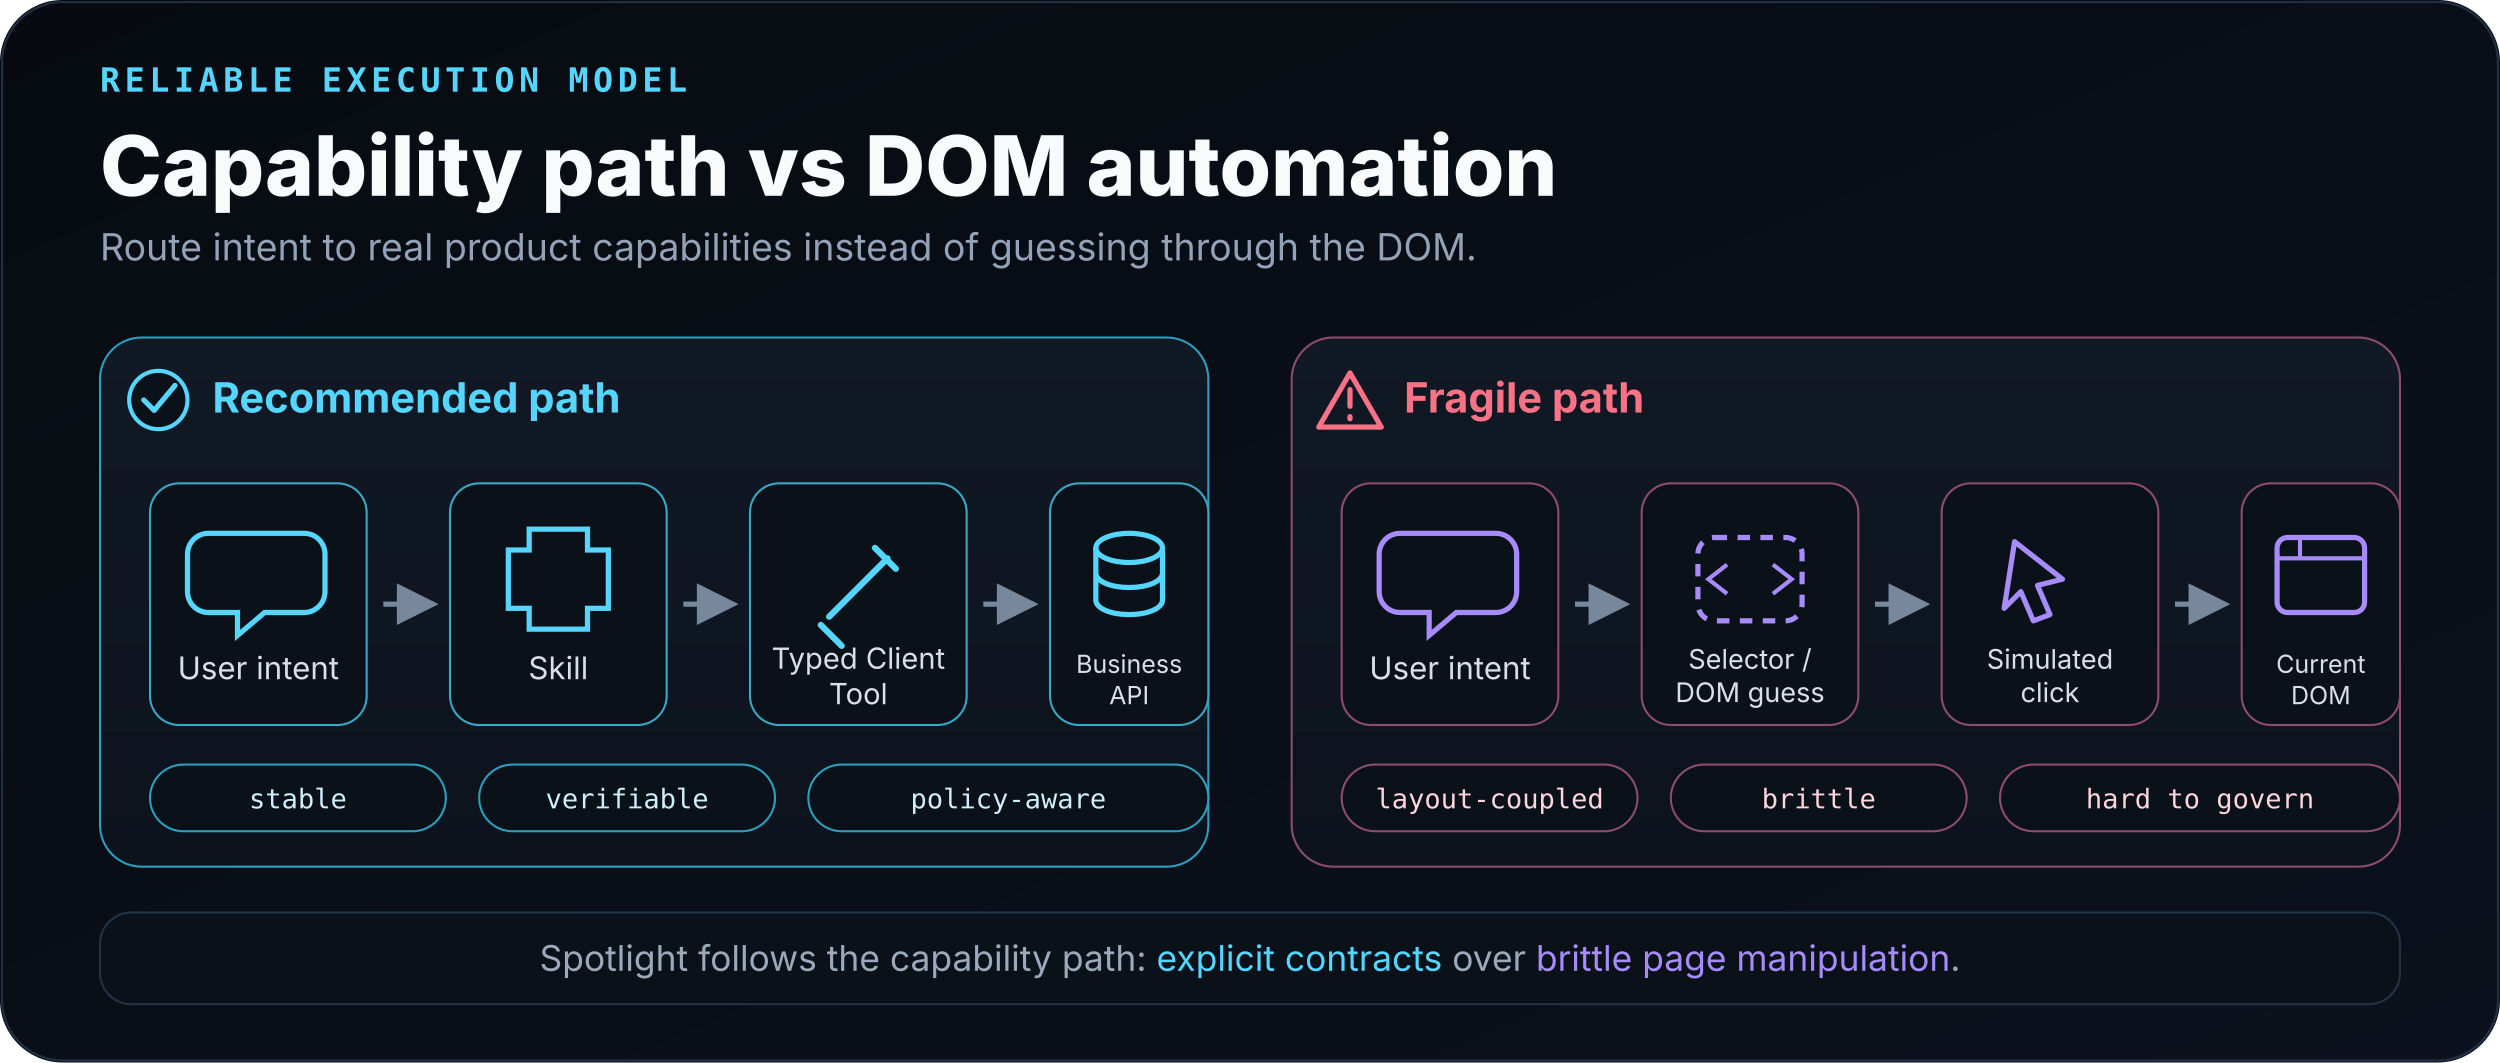
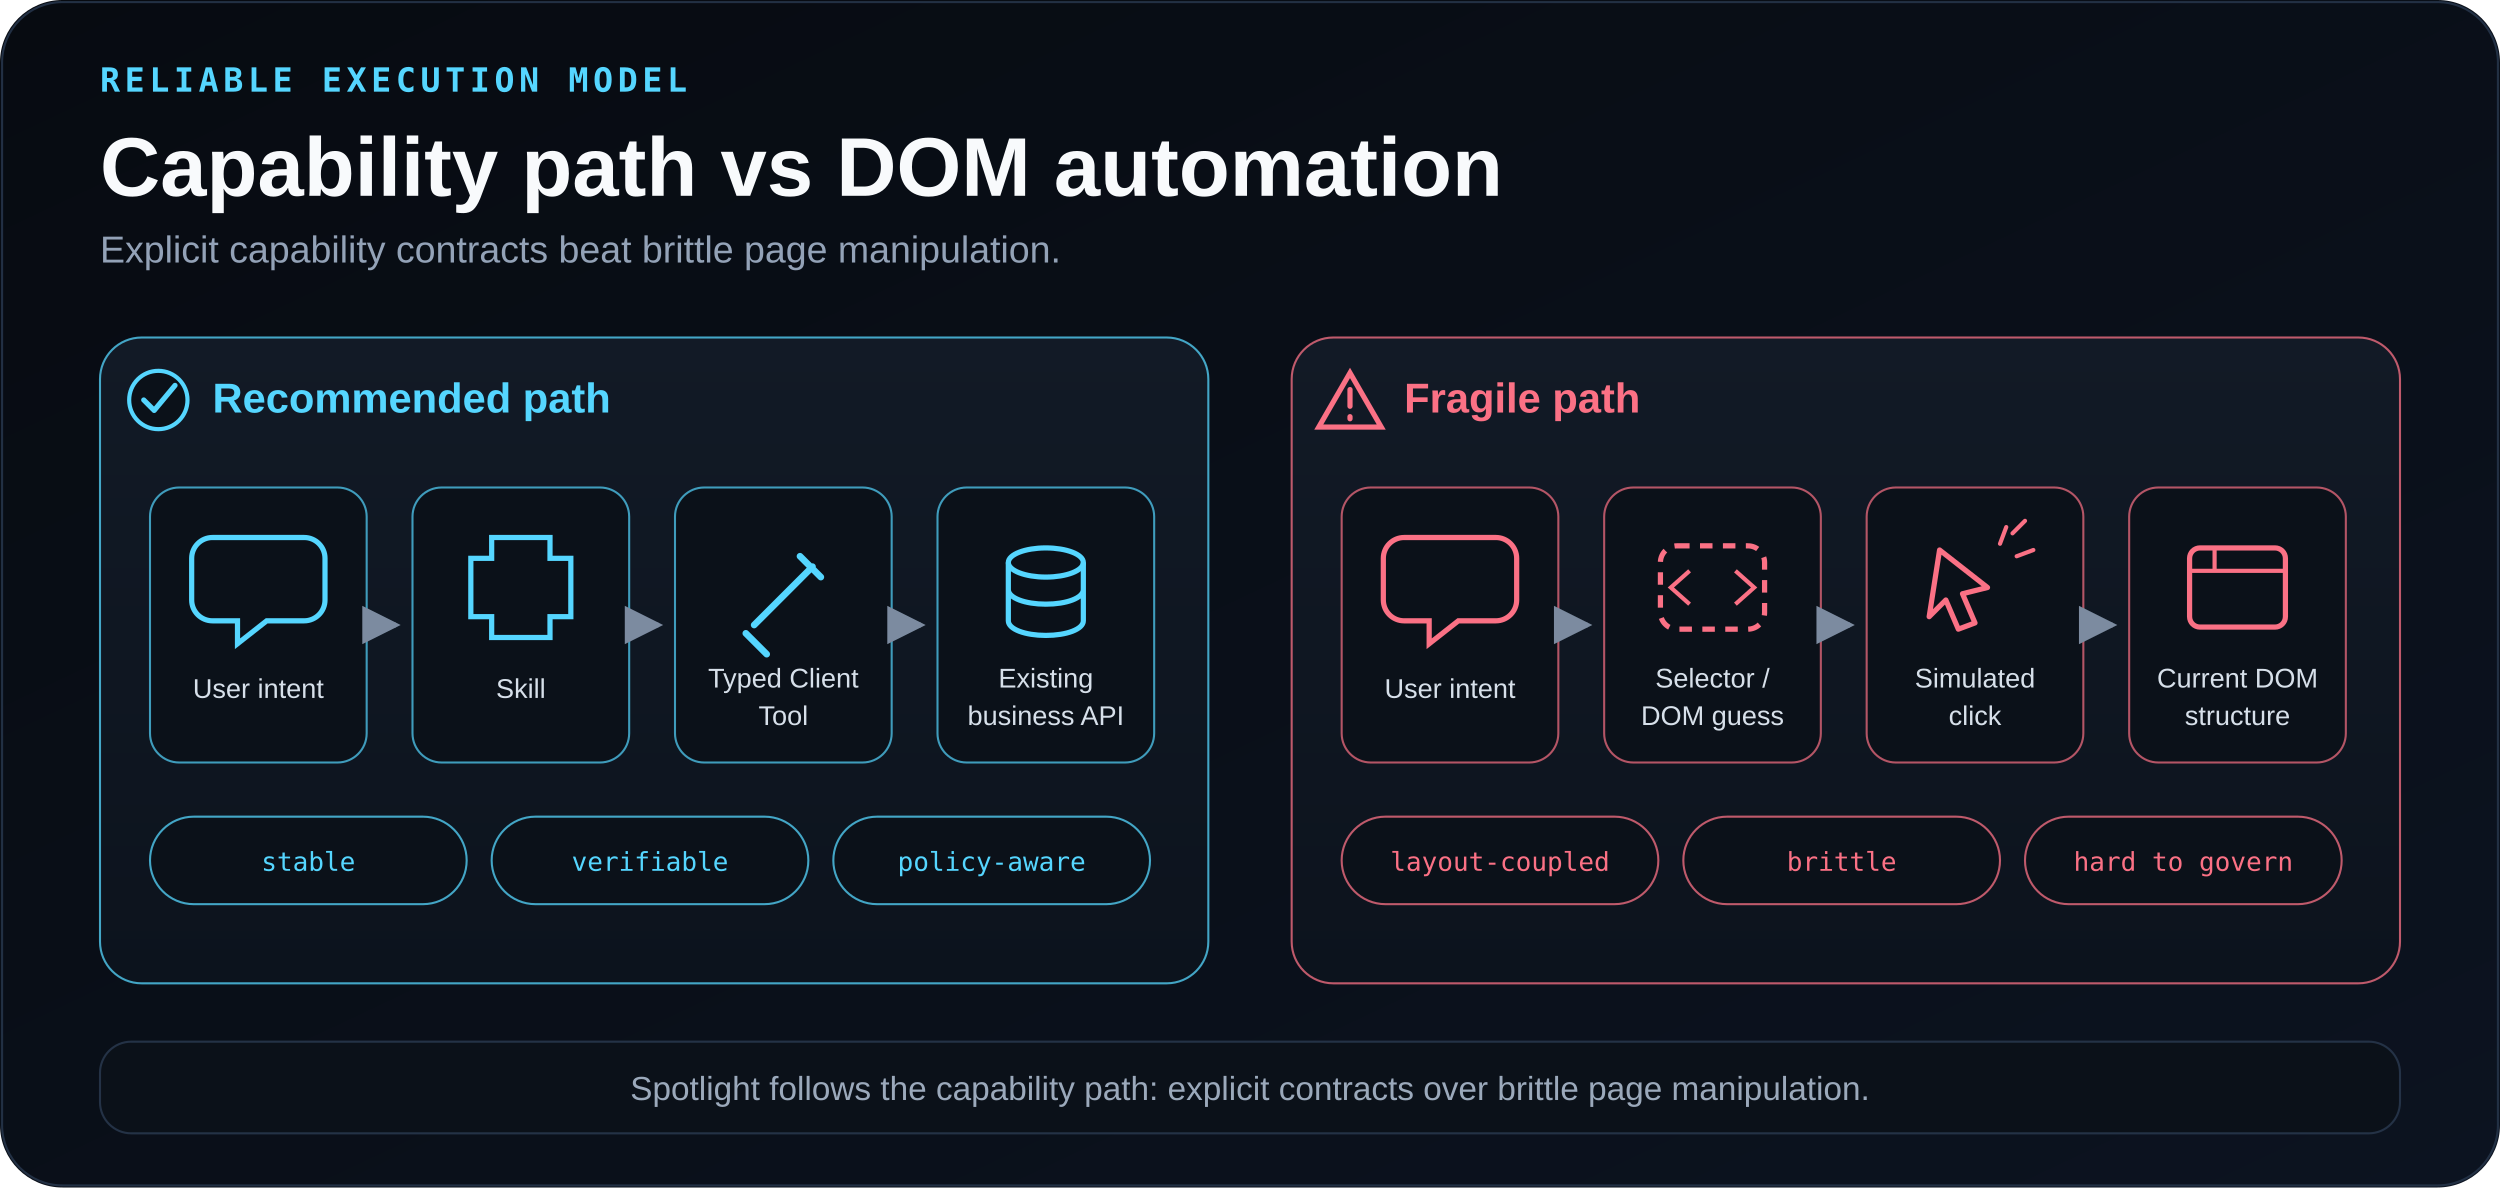
- <svg xmlns="http://www.w3.org/2000/svg" width="1200" height="510" viewBox="0 0 1200 510" role="img" aria-labelledby="title desc">
+ <svg xmlns="http://www.w3.org/2000/svg" width="1200" height="570" viewBox="0 0 1200 570" role="img" aria-labelledby="title desc">
  <defs>
    <linearGradient id="bg" x1="0" y1="0" x2="1" y2="1">
      <stop offset="0" stop-color="#070b11" />
-       <stop offset="1" stop-color="#0b121d" />
+       <stop offset="1" stop-color="#0c1320" />
    </linearGradient>
-     <linearGradient id="good" x1="0" y1="0" x2="1" y2="0">
+     <linearGradient id="accent" x1="0" y1="0" x2="1" y2="0">
      <stop offset="0" stop-color="#55d6ff" />
-       <stop offset="1" stop-color="#67e8f9" />
-     </linearGradient>
-     <linearGradient id="bad" x1="0" y1="0" x2="1" y2="0">
-       <stop offset="0" stop-color="#fb7185" />
      <stop offset="1" stop-color="#a78bfa" />
    </linearGradient>
    <linearGradient id="panel" x1="0" y1="0" x2="0" y2="1">
-       <stop offset="0" stop-color="#111925" />
+       <stop offset="0" stop-color="#121a26" />
      <stop offset="1" stop-color="#0c131d" />
    </linearGradient>
    <marker id="arrow" markerWidth="8" markerHeight="8" refX="7" refY="4" orient="auto">
-       <path d="M0 0 L8 4 L0 8 Z" fill="#77879c" />
+       <path d="M0 0 L8 4 L0 8 Z" fill="#7c8ba0" />
    </marker>
  </defs>
-   <rect width="1200" height="510" rx="30" fill="url(#bg)" />
-   <rect x="1" y="1" width="1198" height="508" rx="29" fill="none" stroke="#223044" />
-   <text x="48" y="44" fill="#55d6ff" font-family="ui-monospace,monospace" font-size="16" font-weight="700" letter-spacing="2.2">RELIABLE EXECUTION MODEL</text>
-   <text x="48" y="94" fill="#f8fafc" font-family="-apple-system,BlinkMacSystemFont,Segoe UI,sans-serif" font-size="40" font-weight="800">Capability path vs DOM automation</text>
-   <text x="48" y="125" fill="#93a2b7" font-family="-apple-system,BlinkMacSystemFont,Segoe UI,sans-serif" font-size="18">Route intent to real product capabilities instead of guessing through the DOM.</text>
+   <rect width="1200" height="570" rx="30" fill="url(#bg)" />
+   <rect x="1" y="1" width="1198" height="568" rx="29" fill="none" stroke="#223044" />
+   <text x="48" y="44" fill="#55d6ff" font-family="ui-monospace,SFMono-Regular,Menlo,Consolas,monospace" font-size="16" font-weight="700" letter-spacing="2.2">RELIABLE EXECUTION MODEL</text>
+   <text x="48" y="94" fill="#f8fafc" font-family="-apple-system,BlinkMacSystemFont,Segoe UI,Helvetica Neue,Arial,sans-serif" font-size="40" font-weight="800">Capability path vs DOM automation</text>
+   <text x="48" y="126" fill="#93a2b7" font-family="-apple-system,BlinkMacSystemFont,Segoe UI,Helvetica Neue,Arial,sans-serif" font-size="18">Explicit capability contracts beat brittle page manipulation.</text>
  <g transform="translate(48 162)">
-     <rect width="532" height="254" rx="20" fill="url(#panel)" stroke="#2b9fbd" />
+     <rect width="532" height="310" rx="20" fill="url(#panel)" stroke="#55d6ff" stroke-opacity=".75" />
    <circle cx="28" cy="30" r="14" fill="#0b1119" stroke="#55d6ff" stroke-width="2" />
    <path d="M21 30l5 5 10-12" fill="none" stroke="#55d6ff" stroke-width="2.5" stroke-linecap="round" stroke-linejoin="round" />
-     <text x="54" y="36" fill="#55d6ff" font-family="-apple-system,BlinkMacSystemFont,Segoe UI,sans-serif" font-size="20" font-weight="750">Recommended path</text>
-     <g transform="translate(24 70)">
-       <g>
-         <rect width="104" height="116" rx="14" fill="#0b1119" stroke="#3aa7c5" />
-         <path d="M28 24h46a10 10 0 0 1 10 10v18a10 10 0 0 1-10 10H55L42 73V62H28A10 10 0 0 1 18 52V34a10 10 0 0 1 10-10Z" fill="none" stroke="#55d6ff" stroke-width="2.5" />
-         <text x="52" y="94" text-anchor="middle" fill="#d7e0ea" font-family="-apple-system,BlinkMacSystemFont,Segoe UI,sans-serif" font-size="15">User intent</text>
-       </g>
-       <path d="M112 58h24" stroke="#77879c" stroke-width="2.5" marker-end="url(#arrow)" />
-       <g transform="translate(144)">
-         <rect width="104" height="116" rx="14" fill="#0b1119" stroke="#3aa7c5" />
-         <path d="M38 22h28v10h10v28H66v10H38V60H28V32h10Z" fill="none" stroke="#55d6ff" stroke-width="2.5" />
-         <text x="52" y="94" text-anchor="middle" fill="#d7e0ea" font-family="-apple-system,BlinkMacSystemFont,Segoe UI,sans-serif" font-size="15">Skill</text>
-       </g>
-       <path d="M256 58h24" stroke="#77879c" stroke-width="2.5" marker-end="url(#arrow)" />
-       <g transform="translate(288)">
-         <rect width="104" height="116" rx="14" fill="#0b1119" stroke="#3aa7c5" />
-         <path d="M38 64l28-28M60 31l10 10M34 68l10 10" stroke="#55d6ff" stroke-width="3" stroke-linecap="round" />
-         <text x="52" y="89" text-anchor="middle" fill="#d7e0ea" font-family="-apple-system,BlinkMacSystemFont,Segoe UI,sans-serif" font-size="14">Typed Client</text>
-         <text x="52" y="106" text-anchor="middle" fill="#d7e0ea" font-family="-apple-system,BlinkMacSystemFont,Segoe UI,sans-serif" font-size="14">Tool</text>
-       </g>
-       <path d="M400 58h24" stroke="#77879c" stroke-width="2.5" marker-end="url(#arrow)" />
-       <g transform="translate(432)">
-         <rect width="76" height="116" rx="14" fill="#0b1119" stroke="#3aa7c5" />
-         <ellipse cx="38" cy="31" rx="16" ry="7" fill="none" stroke="#55d6ff" stroke-width="2.5" />
-         <path d="M22 31v25c0 4 7 7 16 7s16-3 16-7V31M22 43c0 4 7 7 16 7s16-3 16-7" fill="none" stroke="#55d6ff" stroke-width="2.5" />
-         <text x="38" y="91" text-anchor="middle" fill="#d7e0ea" font-family="-apple-system,BlinkMacSystemFont,Segoe UI,sans-serif" font-size="12">Business</text>
-         <text x="38" y="106" text-anchor="middle" fill="#d7e0ea" font-family="-apple-system,BlinkMacSystemFont,Segoe UI,sans-serif" font-size="12">API</text>
-       </g>
+     <text x="54" y="36" fill="#55d6ff" font-family="-apple-system,BlinkMacSystemFont,Segoe UI,Helvetica Neue,Arial,sans-serif" font-size="20" font-weight="750">Recommended path</text>
+     <g transform="translate(24 72)">
+       <rect width="104" height="132" rx="14" fill="#0b1119" stroke="#55d6ff" stroke-opacity=".7" />
+       <path d="M30 24h44a10 10 0 0 1 10 10v20a10 10 0 0 1-10 10H56L42 75V64H30a10 10 0 0 1-10-10V34a10 10 0 0 1 10-10Z" fill="none" stroke="#55d6ff" stroke-width="2.5" />
+       <text x="52" y="101" text-anchor="middle" fill="#d7e0ea" font-family="-apple-system,BlinkMacSystemFont,Segoe UI,Helvetica Neue,Arial,sans-serif" font-size="13">User intent</text>
    </g>
-     <g transform="translate(24 205)">
-       <rect width="142" height="32" rx="16" fill="#0b1119" stroke="#2b9fbd" />
-       <text x="71" y="21" text-anchor="middle" fill="#cfeffc" font-family="ui-monospace,monospace" font-size="13">stable</text>
-       <rect x="158" width="142" height="32" rx="16" fill="#0b1119" stroke="#2b9fbd" />
-       <text x="229" y="21" text-anchor="middle" fill="#cfeffc" font-family="ui-monospace,monospace" font-size="13">verifiable</text>
-       <rect x="316" width="192" height="32" rx="16" fill="#0b1119" stroke="#2b9fbd" />
-       <text x="412" y="21" text-anchor="middle" fill="#cfeffc" font-family="ui-monospace,monospace" font-size="13">policy-aware</text>
+     <path d="M132 138 H142" stroke="#7c8ba0" stroke-width="2.3" marker-end="url(#arrow)" />
+     <g transform="translate(150 72)">
+       <rect width="104" height="132" rx="14" fill="#0b1119" stroke="#55d6ff" stroke-opacity=".7" />
+       <path d="M38 24h28v10h10v28H66v10H38V62H28V34h10Z" fill="none" stroke="#55d6ff" stroke-width="2.5" />
+       <text x="52" y="101" text-anchor="middle" fill="#d7e0ea" font-family="-apple-system,BlinkMacSystemFont,Segoe UI,Helvetica Neue,Arial,sans-serif" font-size="13">Skill</text>
    </g>
+     <path d="M258 138 H268" stroke="#7c8ba0" stroke-width="2.3" marker-end="url(#arrow)" />
+     <g transform="translate(276 72)">
+       <rect width="104" height="132" rx="14" fill="#0b1119" stroke="#55d6ff" stroke-opacity=".7" />
+       <path d="M38 66l28-28M60 33l10 10M34 70l10 10" stroke="#55d6ff" stroke-width="3.2" stroke-linecap="round" />
+       <text x="52" y="96" text-anchor="middle" fill="#d7e0ea" font-family="-apple-system,BlinkMacSystemFont,Segoe UI,Helvetica Neue,Arial,sans-serif" font-size="13">Typed Client</text>
+       <text x="52" y="114" text-anchor="middle" fill="#d7e0ea" font-family="-apple-system,BlinkMacSystemFont,Segoe UI,Helvetica Neue,Arial,sans-serif" font-size="13">Tool</text>
+     </g>
+     <path d="M384 138 H394" stroke="#7c8ba0" stroke-width="2.3" marker-end="url(#arrow)" />
+     <g transform="translate(402 72)">
+       <rect width="104" height="132" rx="14" fill="#0b1119" stroke="#55d6ff" stroke-opacity=".7" />
+       <ellipse cx="52" cy="36" rx="18" ry="7" fill="none" stroke="#55d6ff" stroke-width="2.5" />
+       <path d="M34 36v28c0 4 8 7 18 7s18-3 18-7V36M34 49c0 4 8 7 18 7s18-3 18-7" fill="none" stroke="#55d6ff" stroke-width="2.5" />
+       <text x="52" y="96" text-anchor="middle" fill="#d7e0ea" font-family="-apple-system,BlinkMacSystemFont,Segoe UI,Helvetica Neue,Arial,sans-serif" font-size="13">Existing</text>
+       <text x="52" y="114" text-anchor="middle" fill="#d7e0ea" font-family="-apple-system,BlinkMacSystemFont,Segoe UI,Helvetica Neue,Arial,sans-serif" font-size="13">business API</text>
+     </g>
+     <rect x="24" y="230" width="152" height="42" rx="21" fill="#0b1119" stroke="#55d6ff" stroke-opacity=".75" />
+     <text x="100" y="256" text-anchor="middle" fill="#55d6ff" font-family="ui-monospace,SFMono-Regular,Menlo,Consolas,monospace" font-size="12.5">stable</text>
+     <rect x="188" y="230" width="152" height="42" rx="21" fill="#0b1119" stroke="#55d6ff" stroke-opacity=".75" />
+     <text x="264" y="256" text-anchor="middle" fill="#55d6ff" font-family="ui-monospace,SFMono-Regular,Menlo,Consolas,monospace" font-size="12.5">verifiable</text>
+     <rect x="352" y="230" width="152" height="42" rx="21" fill="#0b1119" stroke="#55d6ff" stroke-opacity=".75" />
+     <text x="428" y="256" text-anchor="middle" fill="#55d6ff" font-family="ui-monospace,SFMono-Regular,Menlo,Consolas,monospace" font-size="12.5">policy-aware</text>
  </g>
  <g transform="translate(620 162)">
-     <rect width="532" height="254" rx="20" fill="url(#panel)" stroke="#8d4c6b" />
-     <path d="M28 17l15 26H13Z" fill="none" stroke="#fb7185" stroke-width="2.5" stroke-linejoin="round" />
+     <rect width="532" height="310" rx="20" fill="url(#panel)" stroke="#fb7185" stroke-opacity=".75" />
+     <path d="M28 17l15 26H13Z" fill="none" stroke="#fb7185" stroke-width="2.5" />
    <path d="M28 25v8M28 38v1" stroke="#fb7185" stroke-width="2.5" stroke-linecap="round" />
-     <text x="54" y="36" fill="#fb7185" font-family="-apple-system,BlinkMacSystemFont,Segoe UI,sans-serif" font-size="20" font-weight="750">Fragile path</text>
-     <g transform="translate(24 70)">
-       <g>
-         <rect width="104" height="116" rx="14" fill="#0b1119" stroke="#8d4c6b" />
-         <path d="M28 24h46a10 10 0 0 1 10 10v18a10 10 0 0 1-10 10H55L42 73V62H28A10 10 0 0 1 18 52V34a10 10 0 0 1 10-10Z" fill="none" stroke="#a78bfa" stroke-width="2.5" />
-         <text x="52" y="94" text-anchor="middle" fill="#d7e0ea" font-family="-apple-system,BlinkMacSystemFont,Segoe UI,sans-serif" font-size="15">User intent</text>
-       </g>
-       <path d="M112 58h24" stroke="#77879c" stroke-width="2.5" marker-end="url(#arrow)" />
-       <g transform="translate(144)">
-         <rect width="104" height="116" rx="14" fill="#0b1119" stroke="#8d4c6b" />
-         <rect x="27" y="26" width="50" height="40" rx="8" fill="none" stroke="#a78bfa" stroke-width="2.5" stroke-dasharray="6 5" />
-         <path d="M41 39l-9 7 9 7M63 39l9 7-9 7" fill="none" stroke="#a78bfa" stroke-width="2" />
-         <text x="52" y="89" text-anchor="middle" fill="#d7e0ea" font-family="-apple-system,BlinkMacSystemFont,Segoe UI,sans-serif" font-size="13">Selector /</text>
-         <text x="52" y="105" text-anchor="middle" fill="#d7e0ea" font-family="-apple-system,BlinkMacSystemFont,Segoe UI,sans-serif" font-size="13">DOM guess</text>
-       </g>
-       <path d="M256 58h24" stroke="#77879c" stroke-width="2.5" marker-end="url(#arrow)" />
-       <g transform="translate(288)">
-         <rect width="104" height="116" rx="14" fill="#0b1119" stroke="#8d4c6b" />
-         <path d="M35 28l23 18-12 3 6 14-8 3-6-14-8 8Z" fill="none" stroke="#a78bfa" stroke-width="2.5" stroke-linejoin="round" />
-         <text x="52" y="89" text-anchor="middle" fill="#d7e0ea" font-family="-apple-system,BlinkMacSystemFont,Segoe UI,sans-serif" font-size="13">Simulated</text>
-         <text x="52" y="105" text-anchor="middle" fill="#d7e0ea" font-family="-apple-system,BlinkMacSystemFont,Segoe UI,sans-serif" font-size="13">click</text>
-       </g>
-       <path d="M400 58h24" stroke="#77879c" stroke-width="2.5" marker-end="url(#arrow)" />
-       <g transform="translate(432)">
-         <rect width="76" height="116" rx="14" fill="#0b1119" stroke="#8d4c6b" />
-         <rect x="17" y="26" width="42" height="36" rx="5" fill="none" stroke="#a78bfa" stroke-width="2.5" />
-         <path d="M17 36h42M28 26v10" stroke="#a78bfa" stroke-width="2" />
-         <text x="38" y="91" text-anchor="middle" fill="#d7e0ea" font-family="-apple-system,BlinkMacSystemFont,Segoe UI,sans-serif" font-size="12">Current</text>
-         <text x="38" y="106" text-anchor="middle" fill="#d7e0ea" font-family="-apple-system,BlinkMacSystemFont,Segoe UI,sans-serif" font-size="12">DOM</text>
-       </g>
+     <text x="54" y="36" fill="#fb7185" font-family="-apple-system,BlinkMacSystemFont,Segoe UI,Helvetica Neue,Arial,sans-serif" font-size="20" font-weight="750">Fragile path</text>
+     <g transform="translate(24 72)">
+       <rect width="104" height="132" rx="14" fill="#0b1119" stroke="#fb7185" stroke-opacity=".7" />
+       <path d="M30 24h44a10 10 0 0 1 10 10v20a10 10 0 0 1-10 10H56L42 75V64H30a10 10 0 0 1-10-10V34a10 10 0 0 1 10-10Z" fill="none" stroke="#fb7185" stroke-width="2.5" />
+       <text x="52" y="101" text-anchor="middle" fill="#d7e0ea" font-family="-apple-system,BlinkMacSystemFont,Segoe UI,Helvetica Neue,Arial,sans-serif" font-size="13">User intent</text>
    </g>
-     <g transform="translate(24 205)">
-       <rect width="142" height="32" rx="16" fill="#0b1119" stroke="#8d4c6b" />
-       <text x="71" y="21" text-anchor="middle" fill="#ffd5de" font-family="ui-monospace,monospace" font-size="13">layout-coupled</text>
-       <rect x="158" width="142" height="32" rx="16" fill="#0b1119" stroke="#8d4c6b" />
-       <text x="229" y="21" text-anchor="middle" fill="#ffd5de" font-family="ui-monospace,monospace" font-size="13">brittle</text>
-       <rect x="316" width="192" height="32" rx="16" fill="#0b1119" stroke="#8d4c6b" />
-       <text x="412" y="21" text-anchor="middle" fill="#ffd5de" font-family="ui-monospace,monospace" font-size="13">hard to govern</text>
+     <path d="M132 138 H142" stroke="#7c8ba0" stroke-width="2.3" marker-end="url(#arrow)" />
+     <g transform="translate(150 72)">
+       <rect width="104" height="132" rx="14" fill="#0b1119" stroke="#fb7185" stroke-opacity=".7" />
+       <rect x="27" y="28" width="50" height="40" rx="8" fill="none" stroke="#fb7185" stroke-width="2.5" stroke-dasharray="6 5" />
+       <path d="M41 40l-9 8 9 8M63 40l9 8-9 8" fill="none" stroke="#fb7185" stroke-width="2" />
+       <text x="52" y="96" text-anchor="middle" fill="#d7e0ea" font-family="-apple-system,BlinkMacSystemFont,Segoe UI,Helvetica Neue,Arial,sans-serif" font-size="13">Selector /</text>
+       <text x="52" y="114" text-anchor="middle" fill="#d7e0ea" font-family="-apple-system,BlinkMacSystemFont,Segoe UI,Helvetica Neue,Arial,sans-serif" font-size="13">DOM guess</text>
    </g>
+     <path d="M258 138 H268" stroke="#7c8ba0" stroke-width="2.3" marker-end="url(#arrow)" />
+     <g transform="translate(276 72)">
+       <rect width="104" height="132" rx="14" fill="#0b1119" stroke="#fb7185" stroke-opacity=".7" />
+       <path d="M35 30l23 18-12 3 6 14-8 3-6-14-8 8Z" fill="none" stroke="#fb7185" stroke-width="2.5" stroke-linejoin="round" />
+       <path d="M64 27l3-8M72 33l8-3M70 22l6-6" stroke="#fb7185" stroke-width="2" stroke-linecap="round" />
+       <text x="52" y="96" text-anchor="middle" fill="#d7e0ea" font-family="-apple-system,BlinkMacSystemFont,Segoe UI,Helvetica Neue,Arial,sans-serif" font-size="13">Simulated</text>
+       <text x="52" y="114" text-anchor="middle" fill="#d7e0ea" font-family="-apple-system,BlinkMacSystemFont,Segoe UI,Helvetica Neue,Arial,sans-serif" font-size="13">click</text>
+     </g>
+     <path d="M384 138 H394" stroke="#7c8ba0" stroke-width="2.3" marker-end="url(#arrow)" />
+     <g transform="translate(402 72)">
+       <rect width="104" height="132" rx="14" fill="#0b1119" stroke="#fb7185" stroke-opacity=".7" />
+       <rect x="29" y="29" width="46" height="38" rx="5" fill="none" stroke="#fb7185" stroke-width="2.5" />
+       <path d="M29 40h46M41 29v11" stroke="#fb7185" stroke-width="2" />
+       <text x="52" y="96" text-anchor="middle" fill="#d7e0ea" font-family="-apple-system,BlinkMacSystemFont,Segoe UI,Helvetica Neue,Arial,sans-serif" font-size="13">Current DOM</text>
+       <text x="52" y="114" text-anchor="middle" fill="#d7e0ea" font-family="-apple-system,BlinkMacSystemFont,Segoe UI,Helvetica Neue,Arial,sans-serif" font-size="13">structure</text>
+     </g>
+     <rect x="24" y="230" width="152" height="42" rx="21" fill="#0b1119" stroke="#fb7185" stroke-opacity=".75" />
+     <text x="100" y="256" text-anchor="middle" fill="#fb7185" font-family="ui-monospace,SFMono-Regular,Menlo,Consolas,monospace" font-size="12.5">layout-coupled</text>
+     <rect x="188" y="230" width="152" height="42" rx="21" fill="#0b1119" stroke="#fb7185" stroke-opacity=".75" />
+     <text x="264" y="256" text-anchor="middle" fill="#fb7185" font-family="ui-monospace,SFMono-Regular,Menlo,Consolas,monospace" font-size="12.5">brittle</text>
+     <rect x="352" y="230" width="152" height="42" rx="21" fill="#0b1119" stroke="#fb7185" stroke-opacity=".75" />
+     <text x="428" y="256" text-anchor="middle" fill="#fb7185" font-family="ui-monospace,SFMono-Regular,Menlo,Consolas,monospace" font-size="12.5">hard to govern</text>
  </g>
-   <rect x="48" y="438" width="1104" height="44" rx="15" fill="#0b1119" stroke="#243246" />
-   <text x="600" y="466" text-anchor="middle" fill="#9ba9bb" font-family="-apple-system,BlinkMacSystemFont,Segoe UI,sans-serif" font-size="17">Spotlight follows the capability path: <tspan fill="#55d6ff">explicit contracts</tspan> over <tspan fill="#a78bfa">brittle page manipulation</tspan>.</text>
+   <rect x="48" y="500" width="1104" height="44" rx="15" fill="#0b1119" stroke="#243246" />
+   <text x="600" y="528" text-anchor="middle" fill="#9ba9bb" font-family="-apple-system,BlinkMacSystemFont,Segoe UI,Helvetica Neue,Arial,sans-serif" font-size="16">Spotlight follows the capability path: explicit contracts over brittle page manipulation.</text>
</svg>
